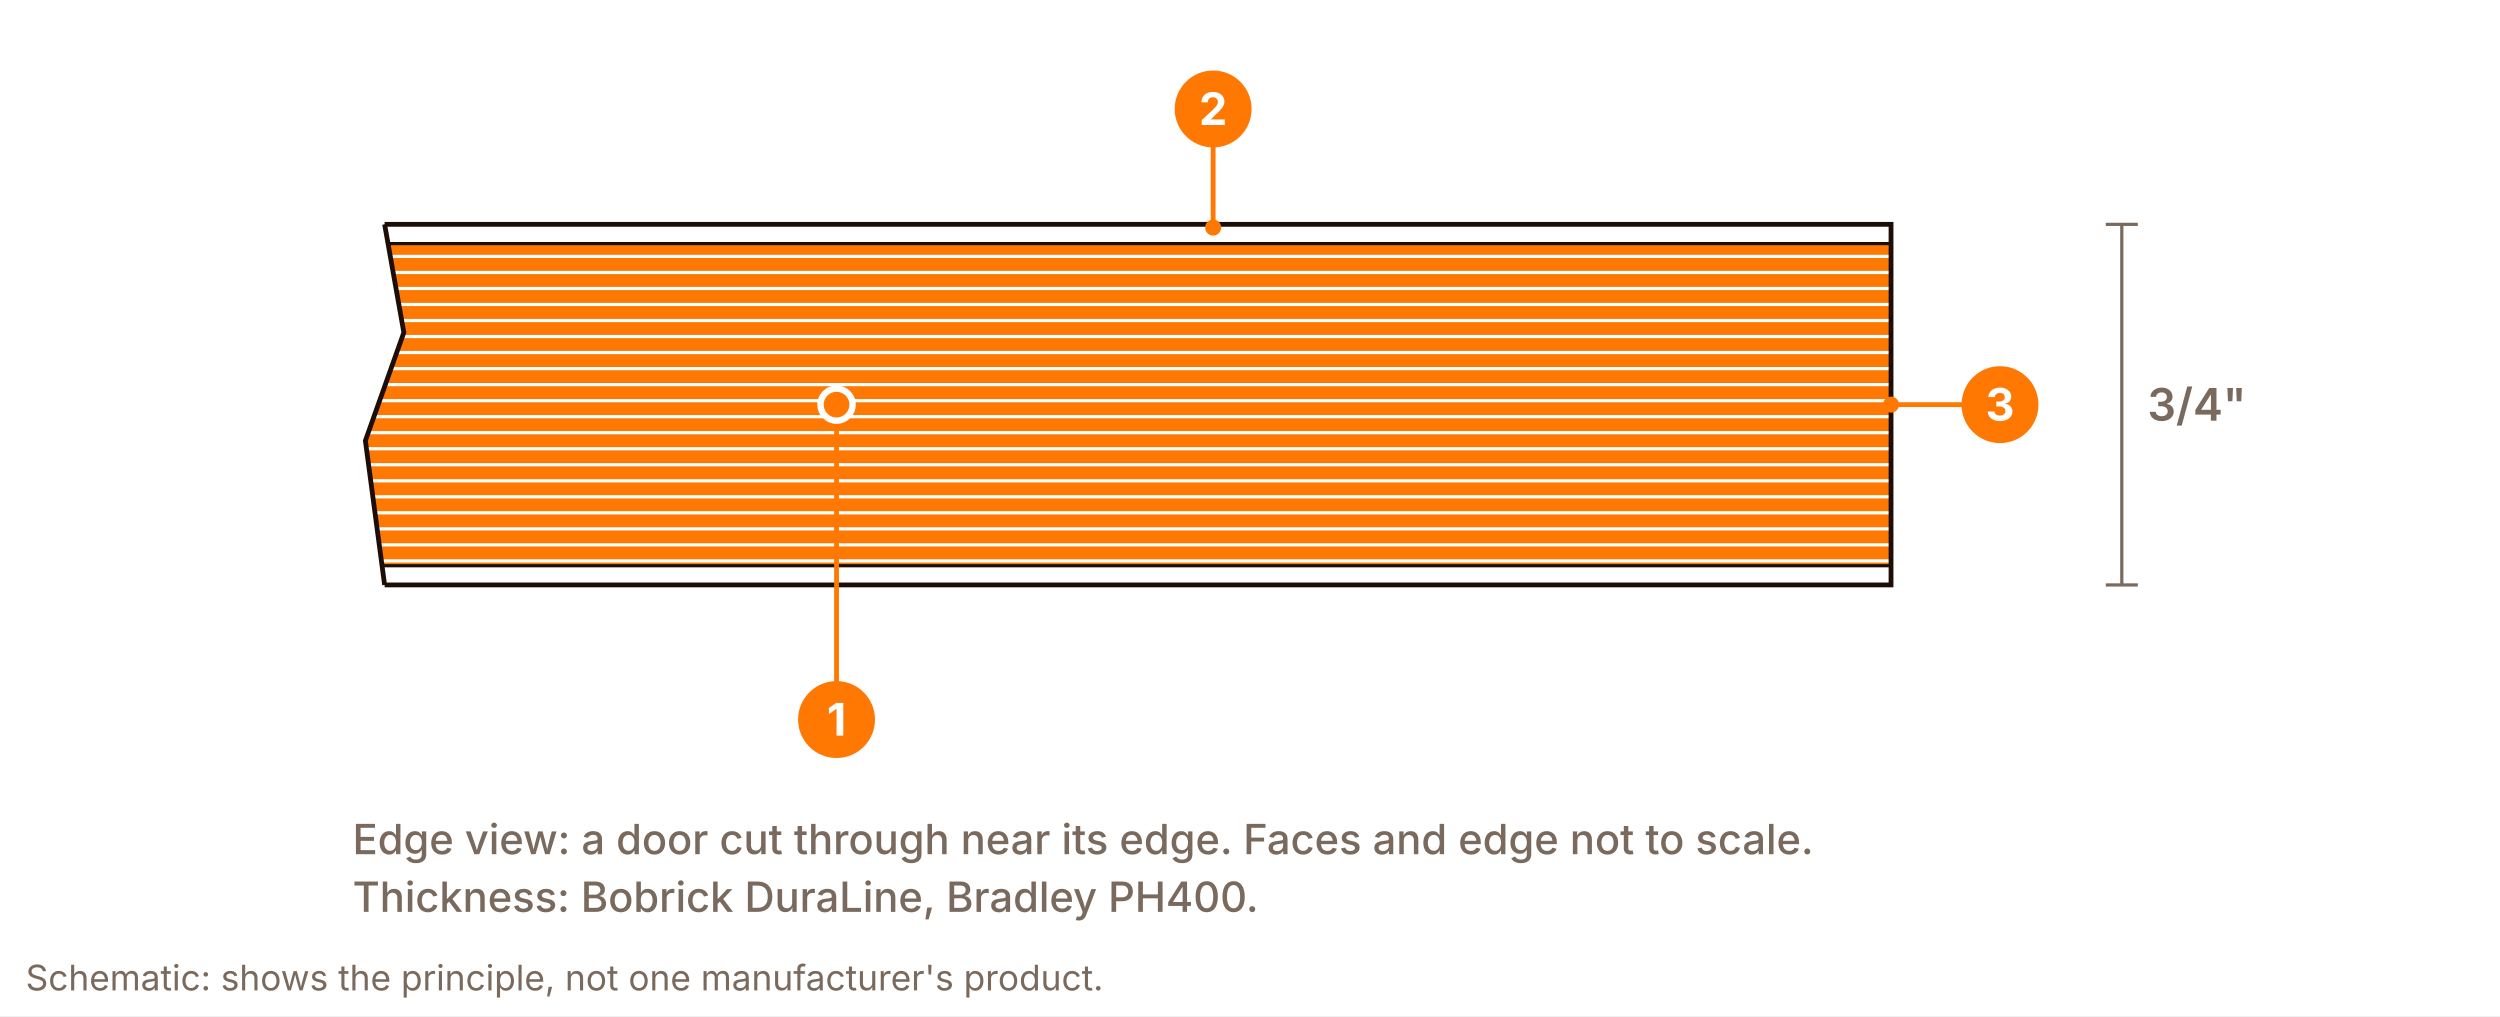
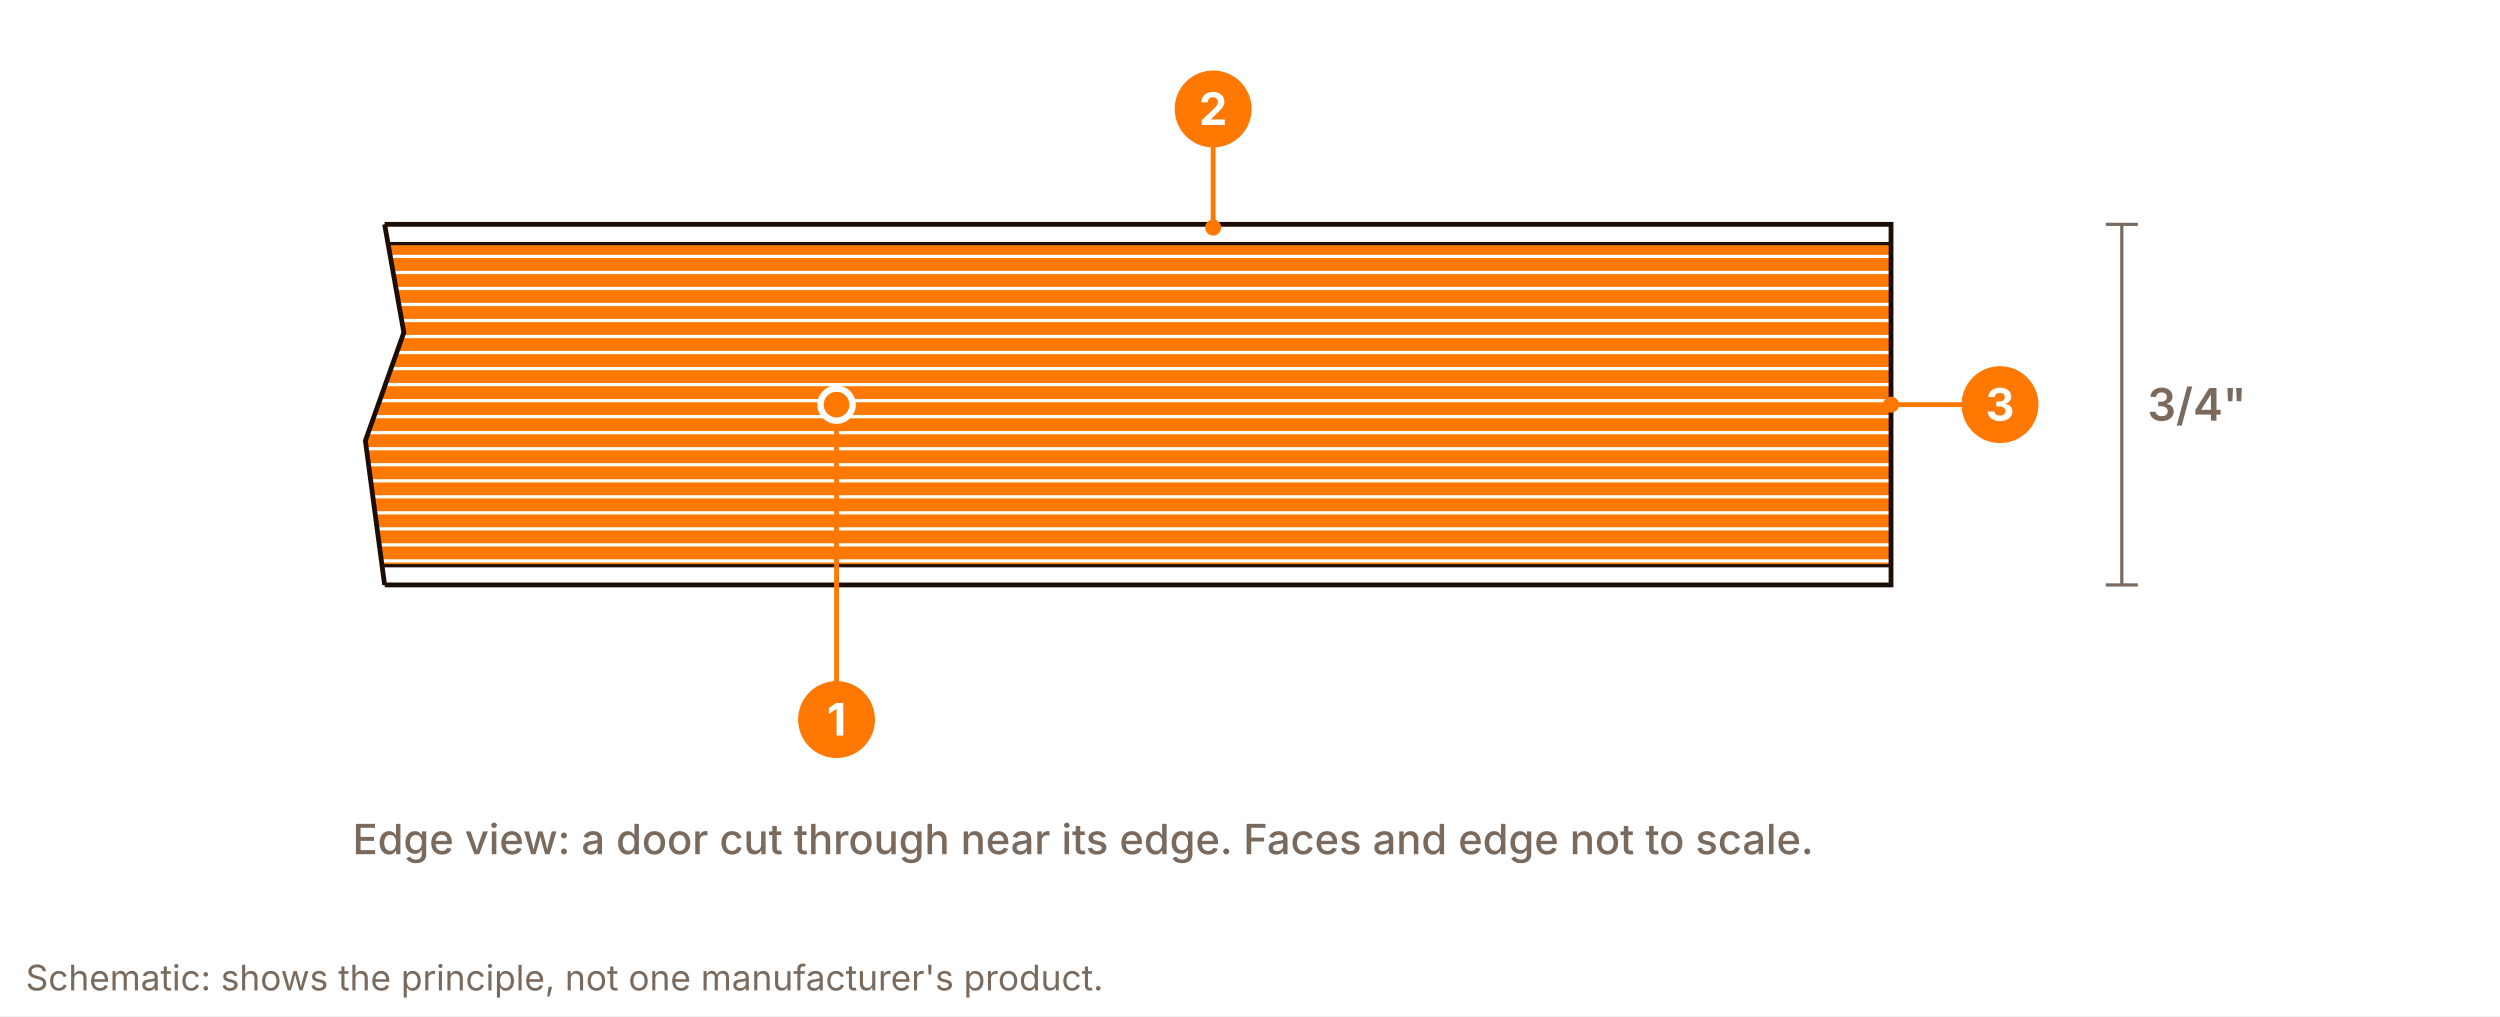
<svg xmlns="http://www.w3.org/2000/svg" viewBox="0 0 780 317" width="780" height="317" role="img" aria-labelledby="t-material-section-phenolic d-material-section-phenolic" font-family="Inter, ui-sans-serif, system-ui, sans-serif">
  <defs>
    <pattern id="hatch-material-section-phenolic" width="8" height="8" patternUnits="userSpaceOnUse" patternTransform="rotate(45)">
      <rect width="8" height="8" fill="#f2f0ec" />
      <line x1="0" y1="0" x2="0" y2="8" stroke="#cfc7bc" stroke-width="1.5" />
    </pattern>
    <marker id="tick-material-section-phenolic" viewBox="0 0 10 10" refX="5" refY="5" markerWidth="8" markerHeight="8" orient="auto">
      <path d="M2 8 L8 2" stroke="#7a6a5e" stroke-width="1.5" />
    </marker>
  </defs>
  <rect width="780" height="317" fill="#ffffff" />
  <clipPath id="m-phenolic-120-70">
    <path d="M120 70 L126 103.75 L114 137.5 L120 182.5 L590 182.5 L590 70 Z" />
  </clipPath>
  <g clip-path="url(#m-phenolic-120-70)">
    <rect x="110" y="70" width="480" height="112.5" fill="#fe7802" stroke="none" stroke-width="1.5" />
    <line x1="110" y1="80" x2="590" y2="80" stroke="#fff" stroke-width="1" />
    <line x1="110" y1="85" x2="590" y2="85" stroke="#fff" stroke-width="1" />
    <line x1="110" y1="90" x2="590" y2="90" stroke="#fff" stroke-width="1" />
    <line x1="110" y1="95" x2="590" y2="95" stroke="#fff" stroke-width="1" />
    <line x1="110" y1="100" x2="590" y2="100" stroke="#fff" stroke-width="1" />
    <line x1="110" y1="105" x2="590" y2="105" stroke="#fff" stroke-width="1" />
    <line x1="110" y1="110" x2="590" y2="110" stroke="#fff" stroke-width="1" />
    <line x1="110" y1="115" x2="590" y2="115" stroke="#fff" stroke-width="1" />
    <line x1="110" y1="120" x2="590" y2="120" stroke="#fff" stroke-width="1" />
    <line x1="110" y1="125" x2="590" y2="125" stroke="#fff" stroke-width="1" />
    <line x1="110" y1="130" x2="590" y2="130" stroke="#fff" stroke-width="1" />
    <line x1="110" y1="135" x2="590" y2="135" stroke="#fff" stroke-width="1" />
    <line x1="110" y1="140" x2="590" y2="140" stroke="#fff" stroke-width="1" />
    <line x1="110" y1="145" x2="590" y2="145" stroke="#fff" stroke-width="1" />
    <line x1="110" y1="150" x2="590" y2="150" stroke="#fff" stroke-width="1" />
    <line x1="110" y1="155" x2="590" y2="155" stroke="#fff" stroke-width="1" />
    <line x1="110" y1="160" x2="590" y2="160" stroke="#fff" stroke-width="1" />
    <line x1="110" y1="165" x2="590" y2="165" stroke="#fff" stroke-width="1" />
    <line x1="110" y1="170" x2="590" y2="170" stroke="#fff" stroke-width="1" />
    <line x1="110" y1="175" x2="590" y2="175" stroke="#fff" stroke-width="1" />
    <rect x="110" y="70" width="480" height="6" fill="#ffffff" stroke="#1c0e05" stroke-width="1" />
    <rect x="110" y="176.5" width="480" height="6" fill="#ffffff" stroke="#1c0e05" stroke-width="1" />
  </g>
  <path d="M120 70 L126 103.75 L114 137.5 L120 182.5 M120 70 L590 70 L590 182.5 L120 182.5" fill="none" stroke="#1c0e05" stroke-width="1.5" />
  <line x1="378.5" y1="34" x2="378.5" y2="71" stroke="#fe7802" stroke-width="1.5" />
  <circle cx="378.5" cy="71" r="2.5" fill="#fe7802" />
  <circle cx="378.5" cy="34" r="12" fill="#fe7802" />
  <text x="378.5" y="39" font-size="14" font-weight="700" fill="#fff" text-anchor="middle">2</text>
  <line x1="624" y1="126.25" x2="590" y2="126.25" stroke="#fe7802" stroke-width="1.5" />
  <circle cx="590" cy="126.25" r="2.5" fill="#fe7802" />
  <circle cx="624" cy="126.25" r="12" fill="#fe7802" />
  <text x="624" y="131.25" font-size="14" font-weight="700" fill="#fff" text-anchor="middle">3</text>
  <line x1="261" y1="224.5" x2="261" y2="126.25" stroke="#fe7802" stroke-width="1.5" />
  <circle cx="261" cy="126.25" r="2.5" fill="#fe7802" />
  <circle cx="261" cy="224.5" r="12" fill="#fe7802" />
  <text x="261" y="229.5" font-size="14" font-weight="700" fill="#fff" text-anchor="middle">1</text>
  <circle cx="261" cy="126.25" r="5" fill="#fe7802" stroke="#fff" stroke-width="2" />
  <line x1="662" y1="70" x2="662" y2="182.5" stroke="#7a6a5e" stroke-width="1" />
  <line x1="657" y1="70" x2="667" y2="70" stroke="#7a6a5e" stroke-width="1" />
  <line x1="657" y1="182.5" x2="667" y2="182.5" stroke="#7a6a5e" stroke-width="1" />
  <text x="670" y="131.25" font-size="14" font-weight="600" fill="#7a6a5e" text-anchor="start">3/4"</text>
  <text x="110" y="266.5" font-size="13" font-weight="500" fill="#7a6a5e" text-anchor="start">Edge view: a door cut through near its edge. Faces and edge not to scale.</text>
-   <text x="110" y="284.5" font-size="13" font-weight="500" fill="#7a6a5e" text-anchor="start">Thickness: Bobrick DuraLine, Bradley PH400.</text>
  <text x="8" y="309" font-size="11" fill="#7a6a5e">Schematic: shows the principle, not one manufacturer's product.</text>
</svg>
